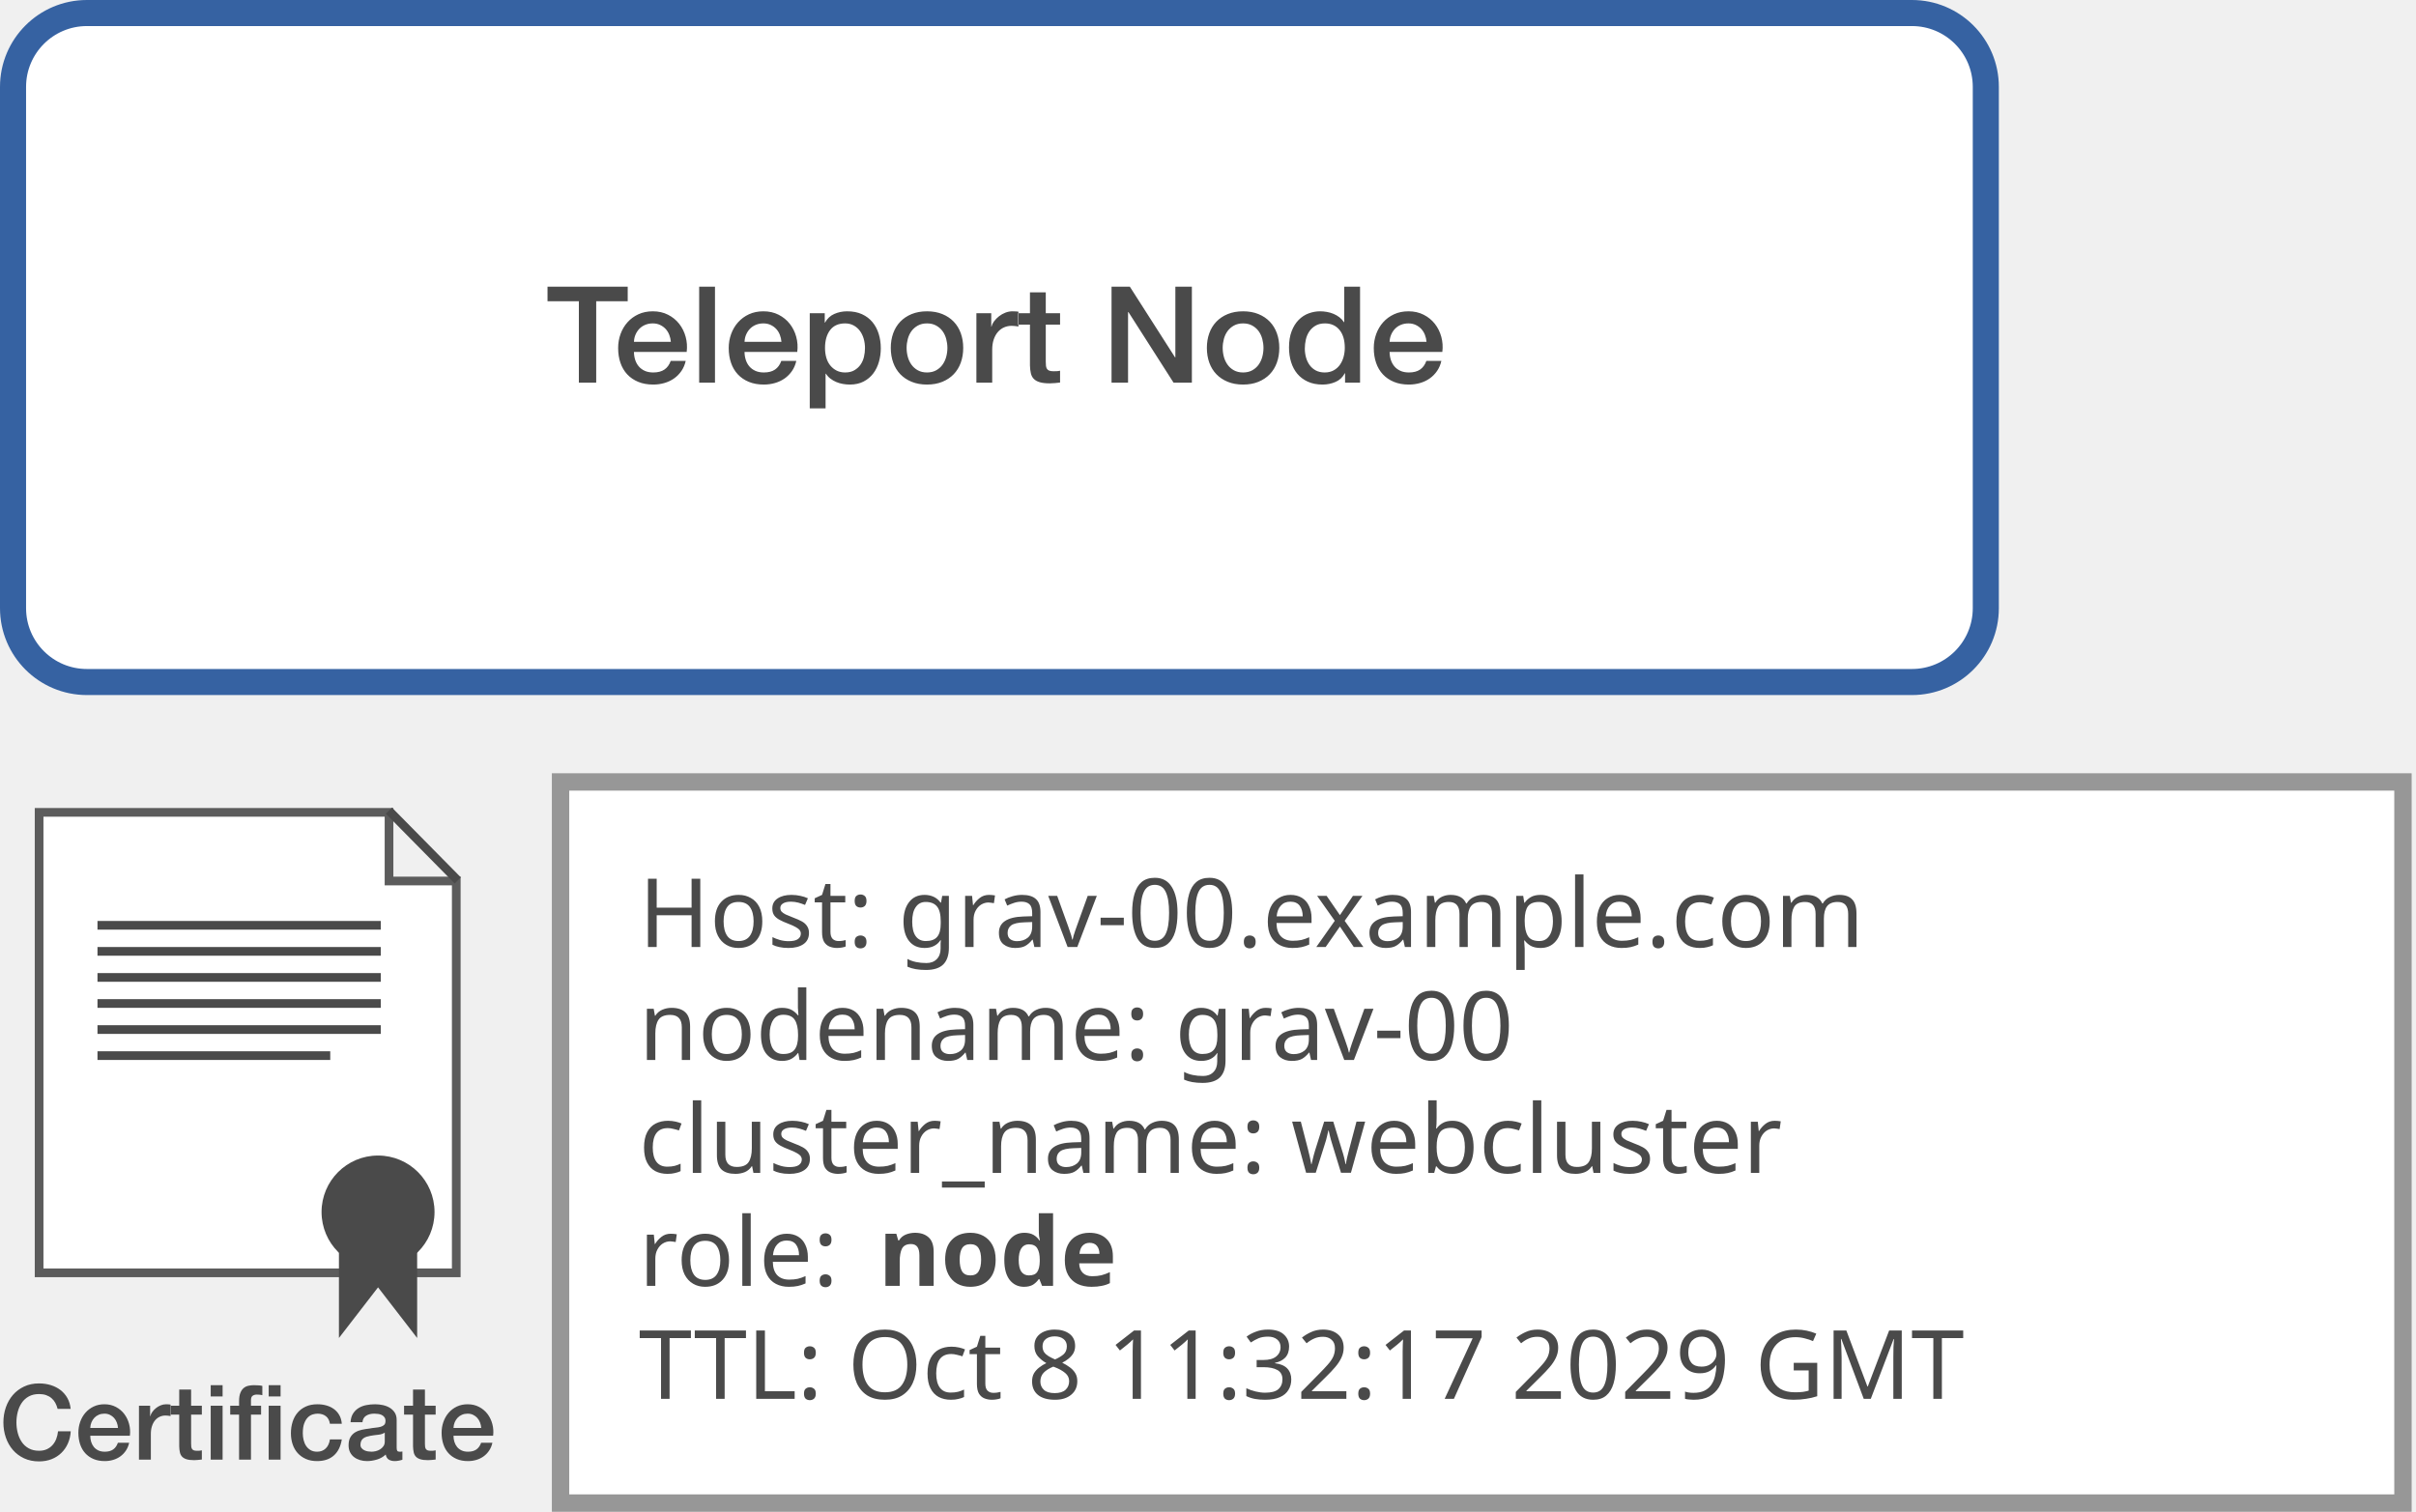
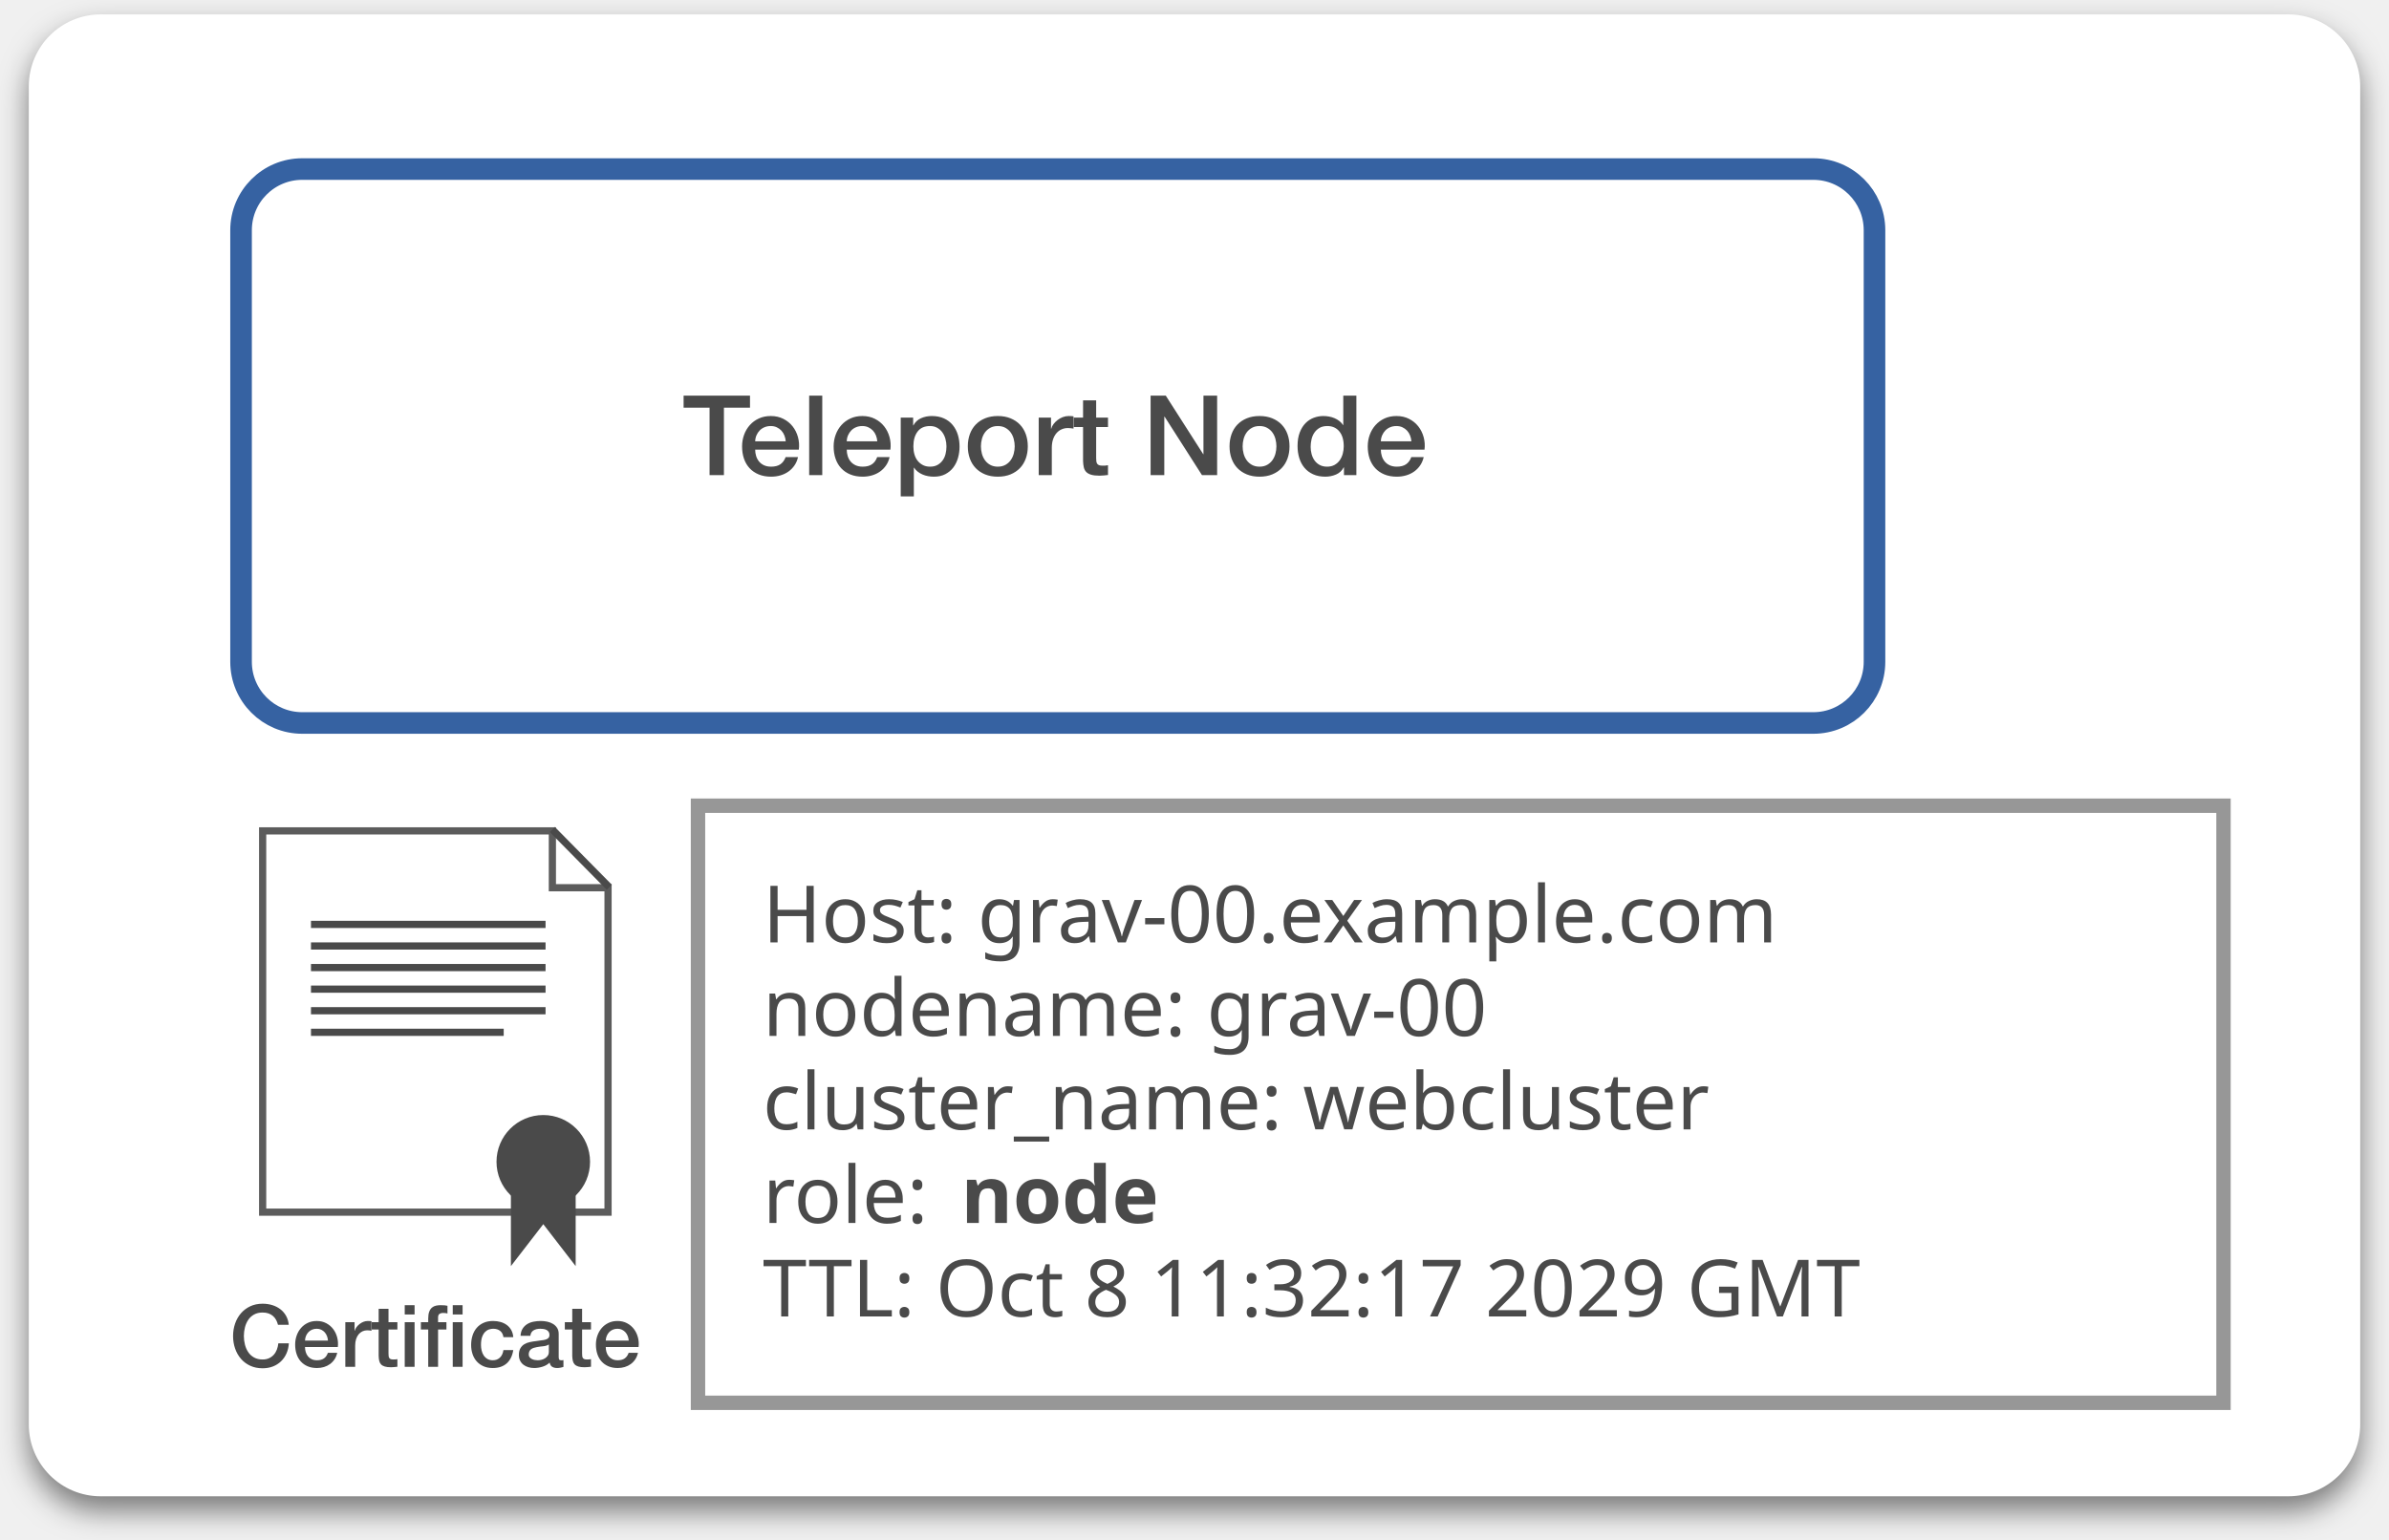
- <svg xmlns="http://www.w3.org/2000/svg" width="278px" height="174px" viewBox="0 0 278 174" version="1.1">
+ <svg xmlns="http://www.w3.org/2000/svg" xmlns:xlink="http://www.w3.org/1999/xlink" width="332px" height="214px" viewBox="0 0 332 214" version="1.1">
+   <defs>
+     <rect id="path-1" x="0" y="0" width="324" height="206" rx="10" />
+     <filter x="-2.2%" y="-2.4%" width="104.3%" height="106.8%" filterUnits="objectBoundingBox" id="filter-2">
+       <feOffset dx="0" dy="2" in="SourceAlpha" result="shadowOffsetOuter1" />
+       <feGaussianBlur stdDeviation="2" in="shadowOffsetOuter1" result="shadowBlurOuter1" />
+       <feColorMatrix values="0 0 0 0 0   0 0 0 0 0   0 0 0 0 0  0 0 0 0.5 0" type="matrix" in="shadowBlurOuter1" />
+     </filter>
+   </defs>
  <g id="Node-Identity" stroke="none" stroke-width="1" fill="none" fill-rule="evenodd">
-     <g id="teleport-node">
+     <g id="Shadow-Box" transform="translate(4, 2)">
+       <g>
+         <use fill="black" fill-opacity="1" filter="url(#filter-2)" xlink:href="#path-1" />
+         <use fill="#FFFFFF" fill-rule="evenodd" xlink:href="#path-1" />
+       </g>
+     </g>
+     <g id="teleport-node" transform="translate(32, 22)">
      <path d="M10,1.5 C5.306,1.5 1.5,5.306 1.5,10 L1.5,70 C1.5,74.694 5.306,78.5 10,78.5 L220,78.5 C224.694,78.5 228.5,74.694 228.5,70 L228.5,10 C228.5,5.306 224.694,1.5 220,1.5 L10,1.5 Z" id="Rectangle-17" stroke="#3662A2" stroke-width="3" fill="#FFFFFF" />
      <path d="M63,33 L72.228,33 L72.228,34.671 L68.604,34.671 L68.604,44.045 L66.608,44.045 L66.608,34.671 L63,34.671 L63,33 Z M77.194,39.343 C77.172,39.064 77.111,38.796 77.01,38.538 C76.909,38.28 76.771,38.056 76.595,37.865 C76.419,37.674 76.206,37.52 75.956,37.401 C75.706,37.283 75.427,37.223 75.118,37.223 C74.799,37.223 74.509,37.277 74.248,37.386 C73.987,37.494 73.764,37.643 73.577,37.834 C73.391,38.025 73.242,38.249 73.13,38.507 C73.019,38.765 72.957,39.043 72.947,39.343 L77.194,39.343 Z M72.947,40.503 C72.947,40.812 72.992,41.111 73.082,41.4 C73.173,41.689 73.309,41.941 73.49,42.158 C73.67,42.375 73.899,42.547 74.176,42.676 C74.453,42.805 74.783,42.87 75.166,42.87 C75.698,42.87 76.127,42.759 76.451,42.537 C76.776,42.315 77.018,41.983 77.178,41.539 L78.902,41.539 C78.806,41.972 78.641,42.359 78.407,42.699 C78.173,43.04 77.891,43.326 77.561,43.558 C77.231,43.79 76.861,43.965 76.451,44.084 C76.041,44.203 75.613,44.262 75.166,44.262 C74.517,44.262 73.942,44.159 73.442,43.952 C72.941,43.746 72.518,43.457 72.172,43.086 C71.826,42.715 71.566,42.271 71.39,41.756 C71.214,41.24 71.127,40.673 71.127,40.054 C71.127,39.487 71.22,38.948 71.406,38.438 C71.592,37.927 71.858,37.478 72.204,37.092 C72.55,36.705 72.968,36.398 73.458,36.171 C73.947,35.944 74.501,35.831 75.118,35.831 C75.767,35.831 76.35,35.962 76.866,36.225 C77.383,36.488 77.811,36.836 78.152,37.27 C78.492,37.703 78.74,38.2 78.894,38.762 C79.048,39.324 79.088,39.905 79.014,40.503 L72.947,40.503 Z M80.451,33 L82.271,33 L82.271,44.045 L80.451,44.045 L80.451,33 Z M89.918,39.343 C89.897,39.064 89.836,38.796 89.735,38.538 C89.634,38.28 89.495,38.056 89.32,37.865 C89.144,37.674 88.931,37.52 88.681,37.401 C88.431,37.283 88.151,37.223 87.843,37.223 C87.524,37.223 87.233,37.277 86.973,37.386 C86.712,37.494 86.488,37.643 86.302,37.834 C86.116,38.025 85.967,38.249 85.855,38.507 C85.743,38.765 85.682,39.043 85.671,39.343 L89.918,39.343 Z M85.671,40.503 C85.671,40.812 85.717,41.111 85.807,41.4 C85.898,41.689 86.033,41.941 86.214,42.158 C86.395,42.375 86.624,42.547 86.901,42.676 C87.178,42.805 87.508,42.87 87.891,42.87 C88.423,42.87 88.851,42.759 89.176,42.537 C89.501,42.315 89.743,41.983 89.902,41.539 L91.627,41.539 C91.531,41.972 91.366,42.359 91.132,42.699 C90.898,43.04 90.616,43.326 90.286,43.558 C89.956,43.79 89.586,43.965 89.176,44.084 C88.766,44.203 88.338,44.262 87.891,44.262 C87.241,44.262 86.667,44.159 86.166,43.952 C85.666,43.746 85.243,43.457 84.897,43.086 C84.551,42.715 84.29,42.271 84.115,41.756 C83.939,41.24 83.851,40.673 83.851,40.054 C83.851,39.487 83.945,38.948 84.131,38.438 C84.317,37.927 84.583,37.478 84.929,37.092 C85.275,36.705 85.693,36.398 86.182,36.171 C86.672,35.944 87.225,35.831 87.843,35.831 C88.492,35.831 89.075,35.962 89.591,36.225 C90.107,36.488 90.536,36.836 90.876,37.27 C91.217,37.703 91.464,38.2 91.619,38.762 C91.773,39.324 91.813,39.905 91.738,40.503 L85.671,40.503 Z M93.175,36.048 L94.9,36.048 L94.9,37.13 L94.932,37.13 C95.187,36.666 95.544,36.334 96.001,36.133 C96.459,35.931 96.954,35.831 97.486,35.831 C98.135,35.831 98.702,35.942 99.187,36.164 C99.671,36.385 100.073,36.69 100.392,37.076 C100.711,37.463 100.951,37.914 101.11,38.43 C101.27,38.945 101.35,39.497 101.35,40.085 C101.35,40.621 101.278,41.142 101.134,41.648 C100.991,42.153 100.772,42.599 100.48,42.986 C100.187,43.372 99.817,43.682 99.37,43.914 C98.923,44.146 98.396,44.262 97.79,44.262 C97.523,44.262 97.257,44.239 96.991,44.192 C96.725,44.146 96.47,44.071 96.225,43.968 C95.98,43.865 95.754,43.733 95.546,43.573 C95.339,43.414 95.166,43.225 95.027,43.009 L94.996,43.009 L94.996,47 L93.175,47 L93.175,36.048 Z M99.53,40.054 C99.53,39.693 99.482,39.343 99.386,39.002 C99.29,38.662 99.147,38.36 98.955,38.097 C98.763,37.834 98.524,37.623 98.237,37.463 C97.949,37.303 97.619,37.223 97.247,37.223 C96.48,37.223 95.903,37.481 95.514,37.997 C95.126,38.512 94.932,39.198 94.932,40.054 C94.932,40.456 94.982,40.83 95.083,41.176 C95.184,41.521 95.336,41.818 95.538,42.065 C95.741,42.313 95.983,42.509 96.265,42.653 C96.547,42.797 96.874,42.87 97.247,42.87 C97.662,42.87 98.013,42.787 98.3,42.622 C98.588,42.457 98.825,42.243 99.011,41.98 C99.197,41.717 99.33,41.418 99.41,41.083 C99.49,40.748 99.53,40.405 99.53,40.054 Z M106.667,44.262 C106.007,44.262 105.419,44.156 104.902,43.945 C104.386,43.733 103.95,43.442 103.593,43.071 C103.237,42.699 102.965,42.256 102.779,41.74 C102.593,41.225 102.499,40.657 102.499,40.039 C102.499,39.43 102.593,38.868 102.779,38.352 C102.965,37.837 103.237,37.393 103.593,37.022 C103.95,36.651 104.386,36.359 104.902,36.148 C105.419,35.937 106.007,35.831 106.667,35.831 C107.326,35.831 107.915,35.937 108.431,36.148 C108.947,36.359 109.383,36.651 109.74,37.022 C110.097,37.393 110.368,37.837 110.554,38.352 C110.74,38.868 110.834,39.43 110.834,40.039 C110.834,40.657 110.74,41.225 110.554,41.74 C110.368,42.256 110.097,42.699 109.74,43.071 C109.383,43.442 108.947,43.733 108.431,43.945 C107.915,44.156 107.326,44.262 106.667,44.262 Z M106.667,42.87 C107.071,42.87 107.422,42.787 107.72,42.622 C108.018,42.457 108.263,42.241 108.455,41.972 C108.646,41.704 108.787,41.403 108.878,41.067 C108.968,40.732 109.014,40.389 109.014,40.039 C109.014,39.698 108.968,39.358 108.878,39.018 C108.787,38.677 108.646,38.376 108.455,38.113 C108.263,37.85 108.018,37.636 107.72,37.471 C107.422,37.306 107.071,37.223 106.667,37.223 C106.262,37.223 105.911,37.306 105.613,37.471 C105.315,37.636 105.07,37.85 104.878,38.113 C104.687,38.376 104.546,38.677 104.455,39.018 C104.365,39.358 104.32,39.698 104.32,40.039 C104.32,40.389 104.365,40.732 104.455,41.067 C104.546,41.403 104.687,41.704 104.878,41.972 C105.07,42.241 105.315,42.457 105.613,42.622 C105.911,42.787 106.262,42.87 106.667,42.87 Z M112.35,36.048 L114.059,36.048 L114.059,37.594 L114.091,37.594 C114.144,37.378 114.248,37.166 114.402,36.96 C114.556,36.754 114.743,36.566 114.961,36.396 C115.179,36.225 115.421,36.089 115.687,35.986 C115.953,35.883 116.225,35.831 116.501,35.831 C116.714,35.831 116.861,35.836 116.941,35.846 C117.02,35.857 117.103,35.867 117.188,35.877 L117.188,37.579 C117.06,37.558 116.93,37.54 116.797,37.525 C116.664,37.509 116.533,37.502 116.406,37.502 C116.097,37.502 115.807,37.561 115.536,37.68 C115.264,37.798 115.027,37.973 114.825,38.206 C114.623,38.438 114.463,38.724 114.346,39.064 C114.229,39.404 114.17,39.796 114.17,40.24 L114.17,44.045 L112.35,44.045 L112.35,36.048 Z M117.14,36.048 L118.513,36.048 L118.513,33.65 L120.333,33.65 L120.333,36.048 L121.978,36.048 L121.978,37.362 L120.333,37.362 L120.333,41.632 C120.333,41.818 120.341,41.978 120.357,42.112 C120.373,42.246 120.41,42.359 120.469,42.452 C120.528,42.545 120.615,42.614 120.732,42.661 C120.85,42.707 121.009,42.73 121.211,42.73 C121.339,42.73 121.467,42.728 121.595,42.723 C121.722,42.717 121.85,42.699 121.978,42.669 L121.978,44.03 C121.776,44.05 121.579,44.071 121.387,44.092 C121.195,44.112 120.999,44.123 120.796,44.123 C120.317,44.123 119.931,44.079 119.639,43.991 C119.346,43.903 119.117,43.775 118.952,43.604 C118.787,43.434 118.675,43.22 118.617,42.962 C118.558,42.705 118.524,42.411 118.513,42.081 L118.513,37.362 L117.14,37.362 L117.14,36.048 Z M127.901,33 L130.009,33 L135.213,41.137 L135.245,41.137 L135.245,33 L137.145,33 L137.145,44.045 L135.038,44.045 L129.849,35.924 L129.801,35.924 L129.801,44.045 L127.901,44.045 L127.901,33 Z M143.037,44.262 C142.377,44.262 141.789,44.156 141.272,43.945 C140.756,43.733 140.32,43.442 139.963,43.071 C139.607,42.699 139.335,42.256 139.149,41.74 C138.963,41.225 138.87,40.657 138.87,40.039 C138.87,39.43 138.963,38.868 139.149,38.352 C139.335,37.837 139.607,37.393 139.963,37.022 C140.32,36.651 140.756,36.359 141.272,36.148 C141.789,35.937 142.377,35.831 143.037,35.831 C143.697,35.831 144.285,35.937 144.801,36.148 C145.317,36.359 145.754,36.651 146.11,37.022 C146.467,37.393 146.738,37.837 146.924,38.352 C147.111,38.868 147.204,39.43 147.204,40.039 C147.204,40.657 147.111,41.225 146.924,41.74 C146.738,42.256 146.467,42.699 146.11,43.071 C145.754,43.442 145.317,43.733 144.801,43.945 C144.285,44.156 143.697,44.262 143.037,44.262 Z M143.037,42.87 C143.441,42.87 143.792,42.787 144.09,42.622 C144.388,42.457 144.633,42.241 144.825,41.972 C145.016,41.704 145.157,41.403 145.248,41.067 C145.338,40.732 145.384,40.389 145.384,40.039 C145.384,39.698 145.338,39.358 145.248,39.018 C145.157,38.677 145.016,38.376 144.825,38.113 C144.633,37.85 144.388,37.636 144.09,37.471 C143.792,37.306 143.441,37.223 143.037,37.223 C142.632,37.223 142.281,37.306 141.983,37.471 C141.685,37.636 141.44,37.85 141.249,38.113 C141.057,38.376 140.916,38.677 140.825,39.018 C140.735,39.358 140.69,39.698 140.69,40.039 C140.69,40.389 140.735,40.732 140.825,41.067 C140.916,41.403 141.057,41.704 141.249,41.972 C141.44,42.241 141.685,42.457 141.983,42.622 C142.281,42.787 142.632,42.87 143.037,42.87 Z M156.496,44.045 L154.772,44.045 L154.772,42.962 L154.74,42.962 C154.495,43.427 154.138,43.759 153.67,43.96 C153.202,44.161 152.707,44.262 152.185,44.262 C151.536,44.262 150.969,44.151 150.485,43.929 C150,43.708 149.599,43.406 149.279,43.024 C148.96,42.643 148.721,42.192 148.561,41.671 C148.401,41.15 148.321,40.59 148.321,39.992 C148.321,39.27 148.422,38.646 148.625,38.12 C148.827,37.594 149.096,37.161 149.431,36.821 C149.766,36.481 150.149,36.231 150.581,36.071 C151.012,35.911 151.451,35.831 151.898,35.831 C152.153,35.831 152.414,35.854 152.68,35.901 C152.946,35.947 153.202,36.022 153.446,36.125 C153.691,36.228 153.917,36.359 154.125,36.519 C154.333,36.679 154.505,36.867 154.644,37.084 L154.676,37.084 L154.676,33 L156.496,33 L156.496,44.045 Z M150.141,40.131 C150.141,40.472 150.187,40.807 150.277,41.137 C150.368,41.467 150.506,41.761 150.692,42.019 C150.879,42.277 151.115,42.483 151.403,42.638 C151.69,42.792 152.031,42.87 152.425,42.87 C152.829,42.87 153.178,42.787 153.47,42.622 C153.763,42.457 154.003,42.241 154.189,41.972 C154.375,41.704 154.513,41.403 154.604,41.067 C154.694,40.732 154.74,40.389 154.74,40.039 C154.74,39.152 154.535,38.461 154.125,37.966 C153.715,37.471 153.159,37.223 152.457,37.223 C152.031,37.223 151.672,37.308 151.379,37.478 C151.086,37.649 150.847,37.87 150.66,38.144 C150.474,38.417 150.341,38.726 150.261,39.072 C150.181,39.417 150.141,39.771 150.141,40.131 Z M164.144,39.343 C164.122,39.064 164.061,38.796 163.96,38.538 C163.859,38.28 163.72,38.056 163.545,37.865 C163.369,37.674 163.156,37.52 162.906,37.401 C162.656,37.283 162.377,37.223 162.068,37.223 C161.749,37.223 161.459,37.277 161.198,37.386 C160.937,37.494 160.714,37.643 160.527,37.834 C160.341,38.025 160.192,38.249 160.08,38.507 C159.968,38.765 159.907,39.043 159.897,39.343 L164.144,39.343 Z M159.897,40.503 C159.897,40.812 159.942,41.111 160.032,41.4 C160.123,41.689 160.258,41.941 160.439,42.158 C160.62,42.375 160.849,42.547 161.126,42.676 C161.403,42.805 161.733,42.87 162.116,42.87 C162.648,42.87 163.076,42.759 163.401,42.537 C163.726,42.315 163.968,41.983 164.128,41.539 L165.852,41.539 C165.756,41.972 165.591,42.359 165.357,42.699 C165.123,43.04 164.841,43.326 164.511,43.558 C164.181,43.79 163.811,43.965 163.401,44.084 C162.991,44.203 162.563,44.262 162.116,44.262 C161.467,44.262 160.892,44.159 160.392,43.952 C159.891,43.746 159.468,43.457 159.122,43.086 C158.776,42.715 158.516,42.271 158.34,41.756 C158.164,41.24 158.076,40.673 158.076,40.054 C158.076,39.487 158.17,38.948 158.356,38.438 C158.542,37.927 158.808,37.478 159.154,37.092 C159.5,36.705 159.918,36.398 160.408,36.171 C160.897,35.944 161.451,35.831 162.068,35.831 C162.717,35.831 163.3,35.962 163.816,36.225 C164.332,36.488 164.761,36.836 165.101,37.27 C165.442,37.703 165.69,38.2 165.844,38.762 C165.998,39.324 166.038,39.905 165.964,40.503 L159.897,40.503 Z" id="Teleport-Node" fill="#4A4A4A" />
    </g>
-     <g id="certificate" transform="translate(0, 93)">
+     <g id="certificate" transform="translate(32, 115)">
      <g>
        <path d="M6.63,69.156 C6.566,68.908 6.478,68.68 6.366,68.472 C6.254,68.264 6.11,68.084 5.934,67.932 C5.758,67.78 5.552,67.662 5.316,67.578 C5.08,67.494 4.806,67.452 4.494,67.452 C4.038,67.452 3.644,67.544 3.312,67.728 C2.98,67.912 2.71,68.158 2.502,68.466 C2.294,68.774 2.14,69.124 2.04,69.516 C1.94,69.908 1.89,70.308 1.89,70.716 C1.89,71.124 1.94,71.524 2.04,71.916 C2.14,72.308 2.294,72.658 2.502,72.966 C2.71,73.274 2.98,73.52 3.312,73.704 C3.644,73.888 4.038,73.98 4.494,73.98 C4.83,73.98 5.126,73.922 5.382,73.806 C5.638,73.69 5.858,73.53 6.042,73.326 C6.226,73.122 6.37,72.884 6.474,72.612 C6.578,72.34 6.646,72.048 6.678,71.736 L8.142,71.736 C8.11,72.248 8,72.716 7.812,73.14 C7.624,73.564 7.37,73.93 7.05,74.238 C6.73,74.546 6.354,74.784 5.922,74.952 C5.49,75.12 5.014,75.204 4.494,75.204 C3.854,75.204 3.28,75.086 2.772,74.85 C2.264,74.614 1.834,74.292 1.482,73.884 C1.13,73.476 0.86,73 0.672,72.456 C0.484,71.912 0.39,71.332 0.39,70.716 C0.39,70.108 0.484,69.532 0.672,68.988 C0.86,68.444 1.13,67.968 1.482,67.56 C1.834,67.152 2.264,66.828 2.772,66.588 C3.28,66.348 3.854,66.228 4.494,66.228 C4.974,66.228 5.426,66.294 5.85,66.426 C6.274,66.558 6.648,66.75 6.972,67.002 C7.296,67.254 7.558,67.56 7.758,67.92 C7.958,68.28 8.082,68.692 8.13,69.156 L6.63,69.156 Z M13.578,71.352 C13.562,71.136 13.516,70.928 13.44,70.728 C13.364,70.528 13.26,70.354 13.128,70.206 C12.996,70.058 12.836,69.938 12.648,69.846 C12.46,69.754 12.25,69.708 12.018,69.708 C11.778,69.708 11.56,69.75 11.364,69.834 C11.168,69.918 11,70.034 10.86,70.182 C10.72,70.33 10.608,70.504 10.524,70.704 C10.44,70.904 10.394,71.12 10.386,71.352 L13.578,71.352 Z M10.386,72.252 C10.386,72.492 10.42,72.724 10.488,72.948 C10.556,73.172 10.658,73.368 10.794,73.536 C10.93,73.704 11.102,73.838 11.31,73.938 C11.518,74.038 11.766,74.088 12.054,74.088 C12.454,74.088 12.776,74.002 13.02,73.83 C13.264,73.658 13.446,73.4 13.566,73.056 L14.862,73.056 C14.79,73.392 14.666,73.692 14.49,73.956 C14.314,74.22 14.102,74.442 13.854,74.622 C13.606,74.802 13.328,74.938 13.02,75.03 C12.712,75.122 12.39,75.168 12.054,75.168 C11.566,75.168 11.134,75.088 10.758,74.928 C10.382,74.768 10.064,74.544 9.804,74.256 C9.544,73.968 9.348,73.624 9.216,73.224 C9.084,72.824 9.018,72.384 9.018,71.904 C9.018,71.464 9.088,71.046 9.228,70.65 C9.368,70.254 9.568,69.906 9.828,69.606 C10.088,69.306 10.402,69.068 10.77,68.892 C11.138,68.716 11.554,68.628 12.018,68.628 C12.506,68.628 12.944,68.73 13.332,68.934 C13.72,69.138 14.042,69.408 14.298,69.744 C14.554,70.08 14.74,70.466 14.856,70.902 C14.972,71.338 15.002,71.788 14.946,72.252 L10.386,72.252 Z M15.99,68.796 L17.274,68.796 L17.274,69.996 L17.298,69.996 C17.338,69.828 17.416,69.664 17.532,69.504 C17.648,69.344 17.788,69.198 17.952,69.066 C18.116,68.934 18.298,68.828 18.498,68.748 C18.698,68.668 18.902,68.628 19.11,68.628 C19.27,68.628 19.38,68.632 19.44,68.64 C19.5,68.648 19.562,68.656 19.626,68.664 L19.626,69.984 C19.53,69.968 19.432,69.954 19.332,69.942 C19.232,69.93 19.134,69.924 19.038,69.924 C18.806,69.924 18.588,69.97 18.384,70.062 C18.18,70.154 18.002,70.29 17.85,70.47 C17.698,70.65 17.578,70.872 17.49,71.136 C17.402,71.4 17.358,71.704 17.358,72.048 L17.358,75 L15.99,75 L15.99,68.796 Z M19.59,68.796 L20.622,68.796 L20.622,66.936 L21.99,66.936 L21.99,68.796 L23.226,68.796 L23.226,69.816 L21.99,69.816 L21.99,73.128 C21.99,73.272 21.996,73.396 22.008,73.5 C22.02,73.604 22.048,73.692 22.092,73.764 C22.136,73.836 22.202,73.89 22.29,73.926 C22.378,73.962 22.498,73.98 22.65,73.98 C22.746,73.98 22.842,73.978 22.938,73.974 C23.034,73.97 23.13,73.956 23.226,73.932 L23.226,74.988 C23.074,75.004 22.926,75.02 22.782,75.036 C22.638,75.052 22.49,75.06 22.338,75.06 C21.978,75.06 21.688,75.026 21.468,74.958 C21.248,74.89 21.076,74.79 20.952,74.658 C20.828,74.526 20.744,74.36 20.7,74.16 C20.656,73.96 20.63,73.732 20.622,73.476 L20.622,69.816 L19.59,69.816 L19.59,68.796 Z M24.246,66.432 L25.614,66.432 L25.614,67.728 L24.246,67.728 L24.246,66.432 Z M24.246,68.796 L25.614,68.796 L25.614,75 L24.246,75 L24.246,68.796 Z M30.918,66.432 L32.286,66.432 L32.286,67.728 L30.918,67.728 L30.918,66.432 Z M26.49,68.796 L27.51,68.796 L27.51,68.28 C27.51,67.888 27.558,67.57 27.654,67.326 C27.75,67.082 27.878,66.894 28.038,66.762 C28.198,66.63 28.38,66.542 28.584,66.498 C28.788,66.454 29.002,66.432 29.226,66.432 C29.666,66.432 29.986,66.46 30.186,66.516 L30.186,67.584 C30.098,67.56 30.004,67.542 29.904,67.53 C29.804,67.518 29.686,67.512 29.55,67.512 C29.366,67.512 29.208,67.556 29.076,67.644 C28.944,67.732 28.878,67.904 28.878,68.16 L28.878,68.796 L30.042,68.796 L30.042,69.816 L28.878,69.816 L28.878,75 L27.51,75 L27.51,69.816 L26.49,69.816 L26.49,68.796 Z M30.918,68.796 L32.286,68.796 L32.286,75 L30.918,75 L30.918,68.796 Z M37.962,70.872 C37.906,70.488 37.752,70.198 37.5,70.002 C37.248,69.806 36.93,69.708 36.546,69.708 C36.37,69.708 36.182,69.738 35.982,69.798 C35.782,69.858 35.598,69.97 35.43,70.134 C35.262,70.298 35.122,70.526 35.01,70.818 C34.898,71.11 34.842,71.492 34.842,71.964 C34.842,72.22 34.872,72.476 34.932,72.732 C34.992,72.988 35.088,73.216 35.22,73.416 C35.352,73.616 35.522,73.778 35.73,73.902 C35.938,74.026 36.19,74.088 36.486,74.088 C36.886,74.088 37.216,73.964 37.476,73.716 C37.736,73.468 37.898,73.12 37.962,72.672 L39.33,72.672 C39.202,73.48 38.896,74.098 38.412,74.526 C37.928,74.954 37.286,75.168 36.486,75.168 C35.998,75.168 35.568,75.086 35.196,74.922 C34.824,74.758 34.51,74.534 34.254,74.25 C33.998,73.966 33.804,73.628 33.672,73.236 C33.54,72.844 33.474,72.42 33.474,71.964 C33.474,71.5 33.538,71.064 33.666,70.656 C33.794,70.248 33.986,69.894 34.242,69.594 C34.498,69.294 34.816,69.058 35.196,68.886 C35.576,68.714 36.022,68.628 36.534,68.628 C36.894,68.628 37.236,68.674 37.56,68.766 C37.884,68.858 38.172,68.996 38.424,69.18 C38.676,69.364 38.882,69.596 39.042,69.876 C39.202,70.156 39.298,70.488 39.33,70.872 L37.962,70.872 Z M45.642,73.62 C45.642,73.788 45.664,73.908 45.708,73.98 C45.752,74.052 45.838,74.088 45.966,74.088 L46.11,74.088 C46.166,74.088 46.23,74.08 46.302,74.064 L46.302,75.012 C46.254,75.028 46.192,75.046 46.116,75.066 C46.04,75.086 45.962,75.104 45.882,75.12 C45.802,75.136 45.722,75.148 45.642,75.156 C45.562,75.164 45.494,75.168 45.438,75.168 C45.158,75.168 44.926,75.112 44.742,75 C44.558,74.888 44.438,74.692 44.382,74.412 C44.11,74.676 43.776,74.868 43.38,74.988 C42.984,75.108 42.602,75.168 42.234,75.168 C41.954,75.168 41.686,75.13 41.43,75.054 C41.174,74.978 40.948,74.866 40.752,74.718 C40.556,74.57 40.4,74.382 40.284,74.154 C40.168,73.926 40.11,73.66 40.11,73.356 C40.11,72.972 40.18,72.66 40.32,72.42 C40.46,72.18 40.644,71.992 40.872,71.856 C41.1,71.72 41.356,71.622 41.64,71.562 C41.924,71.502 42.21,71.456 42.498,71.424 C42.746,71.376 42.982,71.342 43.206,71.322 C43.43,71.302 43.628,71.268 43.8,71.22 C43.972,71.172 44.108,71.098 44.208,70.998 C44.308,70.898 44.358,70.748 44.358,70.548 C44.358,70.372 44.316,70.228 44.232,70.116 C44.148,70.004 44.044,69.918 43.92,69.858 C43.796,69.798 43.658,69.758 43.506,69.738 C43.354,69.718 43.21,69.708 43.074,69.708 C42.69,69.708 42.374,69.788 42.126,69.948 C41.878,70.108 41.738,70.356 41.706,70.692 L40.338,70.692 C40.362,70.292 40.458,69.96 40.626,69.696 C40.794,69.432 41.008,69.22 41.268,69.06 C41.528,68.9 41.822,68.788 42.15,68.724 C42.478,68.66 42.814,68.628 43.158,68.628 C43.462,68.628 43.762,68.66 44.058,68.724 C44.354,68.788 44.62,68.892 44.856,69.036 C45.092,69.18 45.282,69.366 45.426,69.594 C45.57,69.822 45.642,70.1 45.642,70.428 L45.642,73.62 Z M44.274,71.892 C44.066,72.028 43.81,72.11 43.506,72.138 C43.202,72.166 42.898,72.208 42.594,72.264 C42.45,72.288 42.31,72.322 42.174,72.366 C42.038,72.41 41.918,72.47 41.814,72.546 C41.71,72.622 41.628,72.722 41.568,72.846 C41.508,72.97 41.478,73.12 41.478,73.296 C41.478,73.448 41.522,73.576 41.61,73.68 C41.698,73.784 41.804,73.866 41.928,73.926 C42.052,73.986 42.188,74.028 42.336,74.052 C42.484,74.076 42.618,74.088 42.738,74.088 C42.89,74.088 43.054,74.068 43.23,74.028 C43.406,73.988 43.572,73.92 43.728,73.824 C43.884,73.728 44.014,73.606 44.118,73.458 C44.222,73.31 44.274,73.128 44.274,72.912 L44.274,71.892 Z M46.494,68.796 L47.526,68.796 L47.526,66.936 L48.894,66.936 L48.894,68.796 L50.13,68.796 L50.13,69.816 L48.894,69.816 L48.894,73.128 C48.894,73.272 48.9,73.396 48.912,73.5 C48.924,73.604 48.952,73.692 48.996,73.764 C49.04,73.836 49.106,73.89 49.194,73.926 C49.282,73.962 49.402,73.98 49.554,73.98 C49.65,73.98 49.746,73.978 49.842,73.974 C49.938,73.97 50.034,73.956 50.13,73.932 L50.13,74.988 C49.978,75.004 49.83,75.02 49.686,75.036 C49.542,75.052 49.394,75.06 49.242,75.06 C48.882,75.06 48.592,75.026 48.372,74.958 C48.152,74.89 47.98,74.79 47.856,74.658 C47.732,74.526 47.648,74.36 47.604,74.16 C47.56,73.96 47.534,73.732 47.526,73.476 L47.526,69.816 L46.494,69.816 L46.494,68.796 Z M55.374,71.352 C55.358,71.136 55.312,70.928 55.236,70.728 C55.16,70.528 55.056,70.354 54.924,70.206 C54.792,70.058 54.632,69.938 54.444,69.846 C54.256,69.754 54.046,69.708 53.814,69.708 C53.574,69.708 53.356,69.75 53.16,69.834 C52.964,69.918 52.796,70.034 52.656,70.182 C52.516,70.33 52.404,70.504 52.32,70.704 C52.236,70.904 52.19,71.12 52.182,71.352 L55.374,71.352 Z M52.182,72.252 C52.182,72.492 52.216,72.724 52.284,72.948 C52.352,73.172 52.454,73.368 52.59,73.536 C52.726,73.704 52.898,73.838 53.106,73.938 C53.314,74.038 53.562,74.088 53.85,74.088 C54.25,74.088 54.572,74.002 54.816,73.83 C55.06,73.658 55.242,73.4 55.362,73.056 L56.658,73.056 C56.586,73.392 56.462,73.692 56.286,73.956 C56.11,74.22 55.898,74.442 55.65,74.622 C55.402,74.802 55.124,74.938 54.816,75.03 C54.508,75.122 54.186,75.168 53.85,75.168 C53.362,75.168 52.93,75.088 52.554,74.928 C52.178,74.768 51.86,74.544 51.6,74.256 C51.34,73.968 51.144,73.624 51.012,73.224 C50.88,72.824 50.814,72.384 50.814,71.904 C50.814,71.464 50.884,71.046 51.024,70.65 C51.164,70.254 51.364,69.906 51.624,69.606 C51.884,69.306 52.198,69.068 52.566,68.892 C52.934,68.716 53.35,68.628 53.814,68.628 C54.302,68.628 54.74,68.73 55.128,68.934 C55.516,69.138 55.838,69.408 56.094,69.744 C56.35,70.08 56.536,70.466 56.652,70.902 C56.768,71.338 56.798,71.788 56.742,72.252 L52.182,72.252 Z" id="Certificate-Copy-2" fill="#4A4A4A" />
        <g id="cert-copy-2" transform="translate(4, 0)">
          <path d="M40.763,0.5 L0.5,0.5 L0.5,53.5 L48.5,53.5 L48.5,8.402 L40.763,8.402 L40.763,0.5 Z" id="Combined-Shape" stroke="#5C5C5C" fill="#FFFFFF" />
          <line x1="7.717" y1="13.5" x2="39.315" y2="13.5" id="Line" stroke="#4A4A4A" stroke-linecap="square" />
          <line x1="7.717" y1="16.5" x2="39.315" y2="16.5" id="Line-Copy" stroke="#4A4A4A" stroke-linecap="square" />
          <line x1="7.717" y1="19.5" x2="39.315" y2="19.5" id="Line-Copy-9" stroke="#4A4A4A" stroke-linecap="square" />
          <line x1="7.717" y1="22.5" x2="39.315" y2="22.5" id="Line-Copy-10" stroke="#4A4A4A" stroke-linecap="square" />
          <line x1="7.717" y1="25.5" x2="39.315" y2="25.5" id="Line-Copy-11" stroke="#4A4A4A" stroke-linecap="square" />
          <line x1="7.717" y1="28.5" x2="33.5" y2="28.5" id="Line-Copy-12" stroke="#4A4A4A" stroke-linecap="square" />
          <circle id="Oval-7" fill="#4A4A4A" cx="39.5" cy="46.5" r="6.5" />
          <path d="M44,49 L44,61 L39.5,55.171 L35,61 L35,49 L44,49 Z" id="Combined-Shape" fill="#4A4A4A" />
          <line x1="40.752" y1="0.307" x2="48.671" y2="8.334" id="Path-11" stroke="#4A4A4A" />
        </g>
      </g>
    </g>
-     <g id="Group" transform="translate(63.5, 89)">
+     <g id="Group" transform="translate(96, 111)">
      <path d="M1,1 L1,84 L213,84 L213,1 L1,1 Z" id="Rectangle-Copy-5" stroke="#979797" stroke-width="2" fill="#FFFFFF" />
      <text id="Host:-grav-00.exampl" font-family="LucidaGrande, Lucida Grande" font-size="11" font-weight="normal" fill="#4A4A4A">
        <tspan x="10" y="20">Host: grav-00.example.com</tspan>
        <tspan x="10" y="33">nodename: grav-00</tspan>
        <tspan x="10" y="46">cluster_name: webcluster</tspan>
        <tspan x="10" y="59">role: </tspan>
        <tspan x="37.527" y="59" font-family="LucidaGrande-Bold, Lucida Grande" font-weight="bold">node</tspan>
        <tspan x="65.51" y="59" />
        <tspan x="10" y="72">TTL: Oct  8 11:32:17 2029 GMT</tspan>
      </text>
    </g>
  </g>
</svg>
